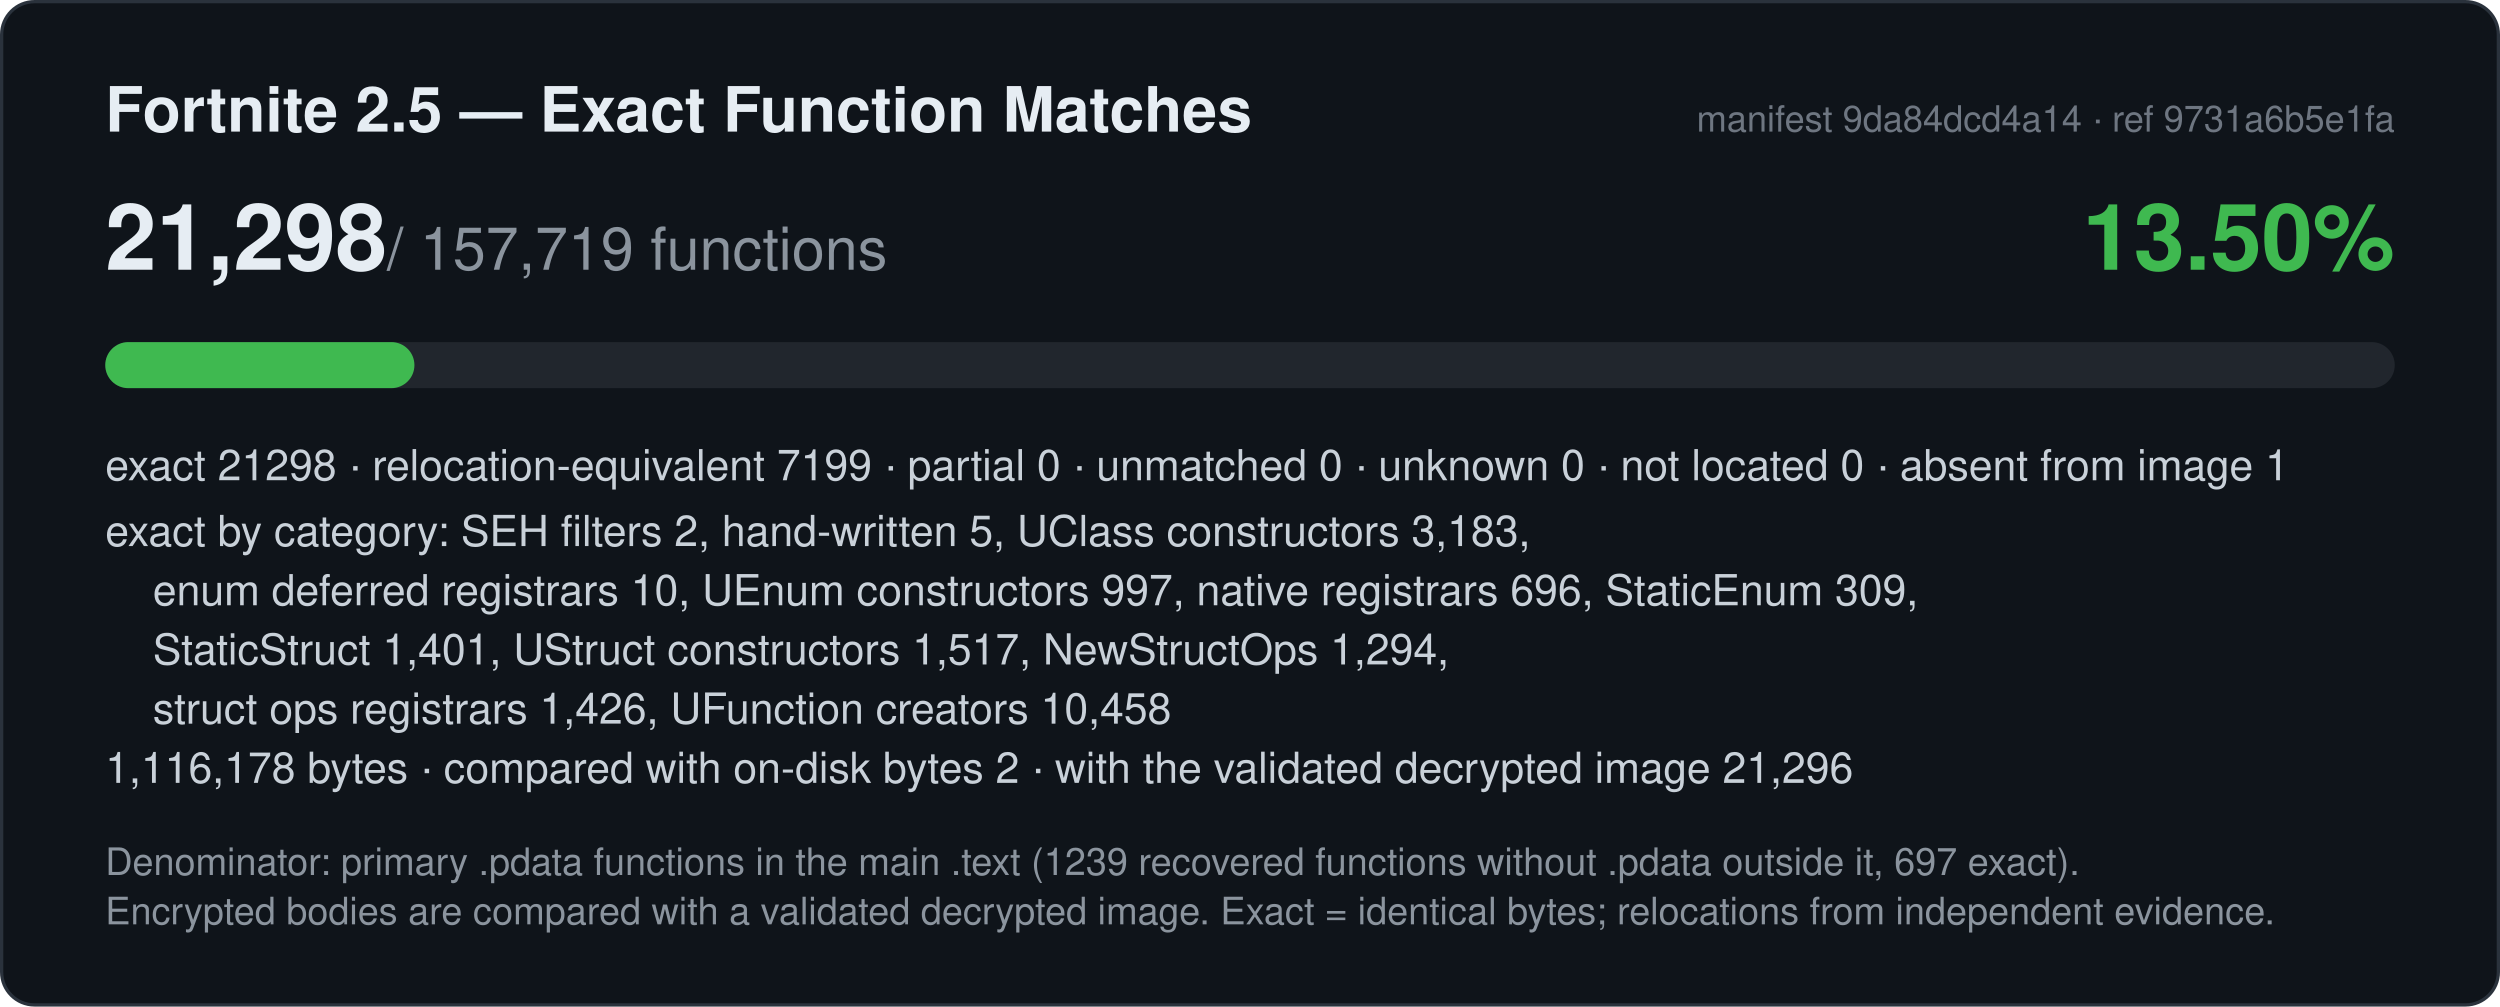
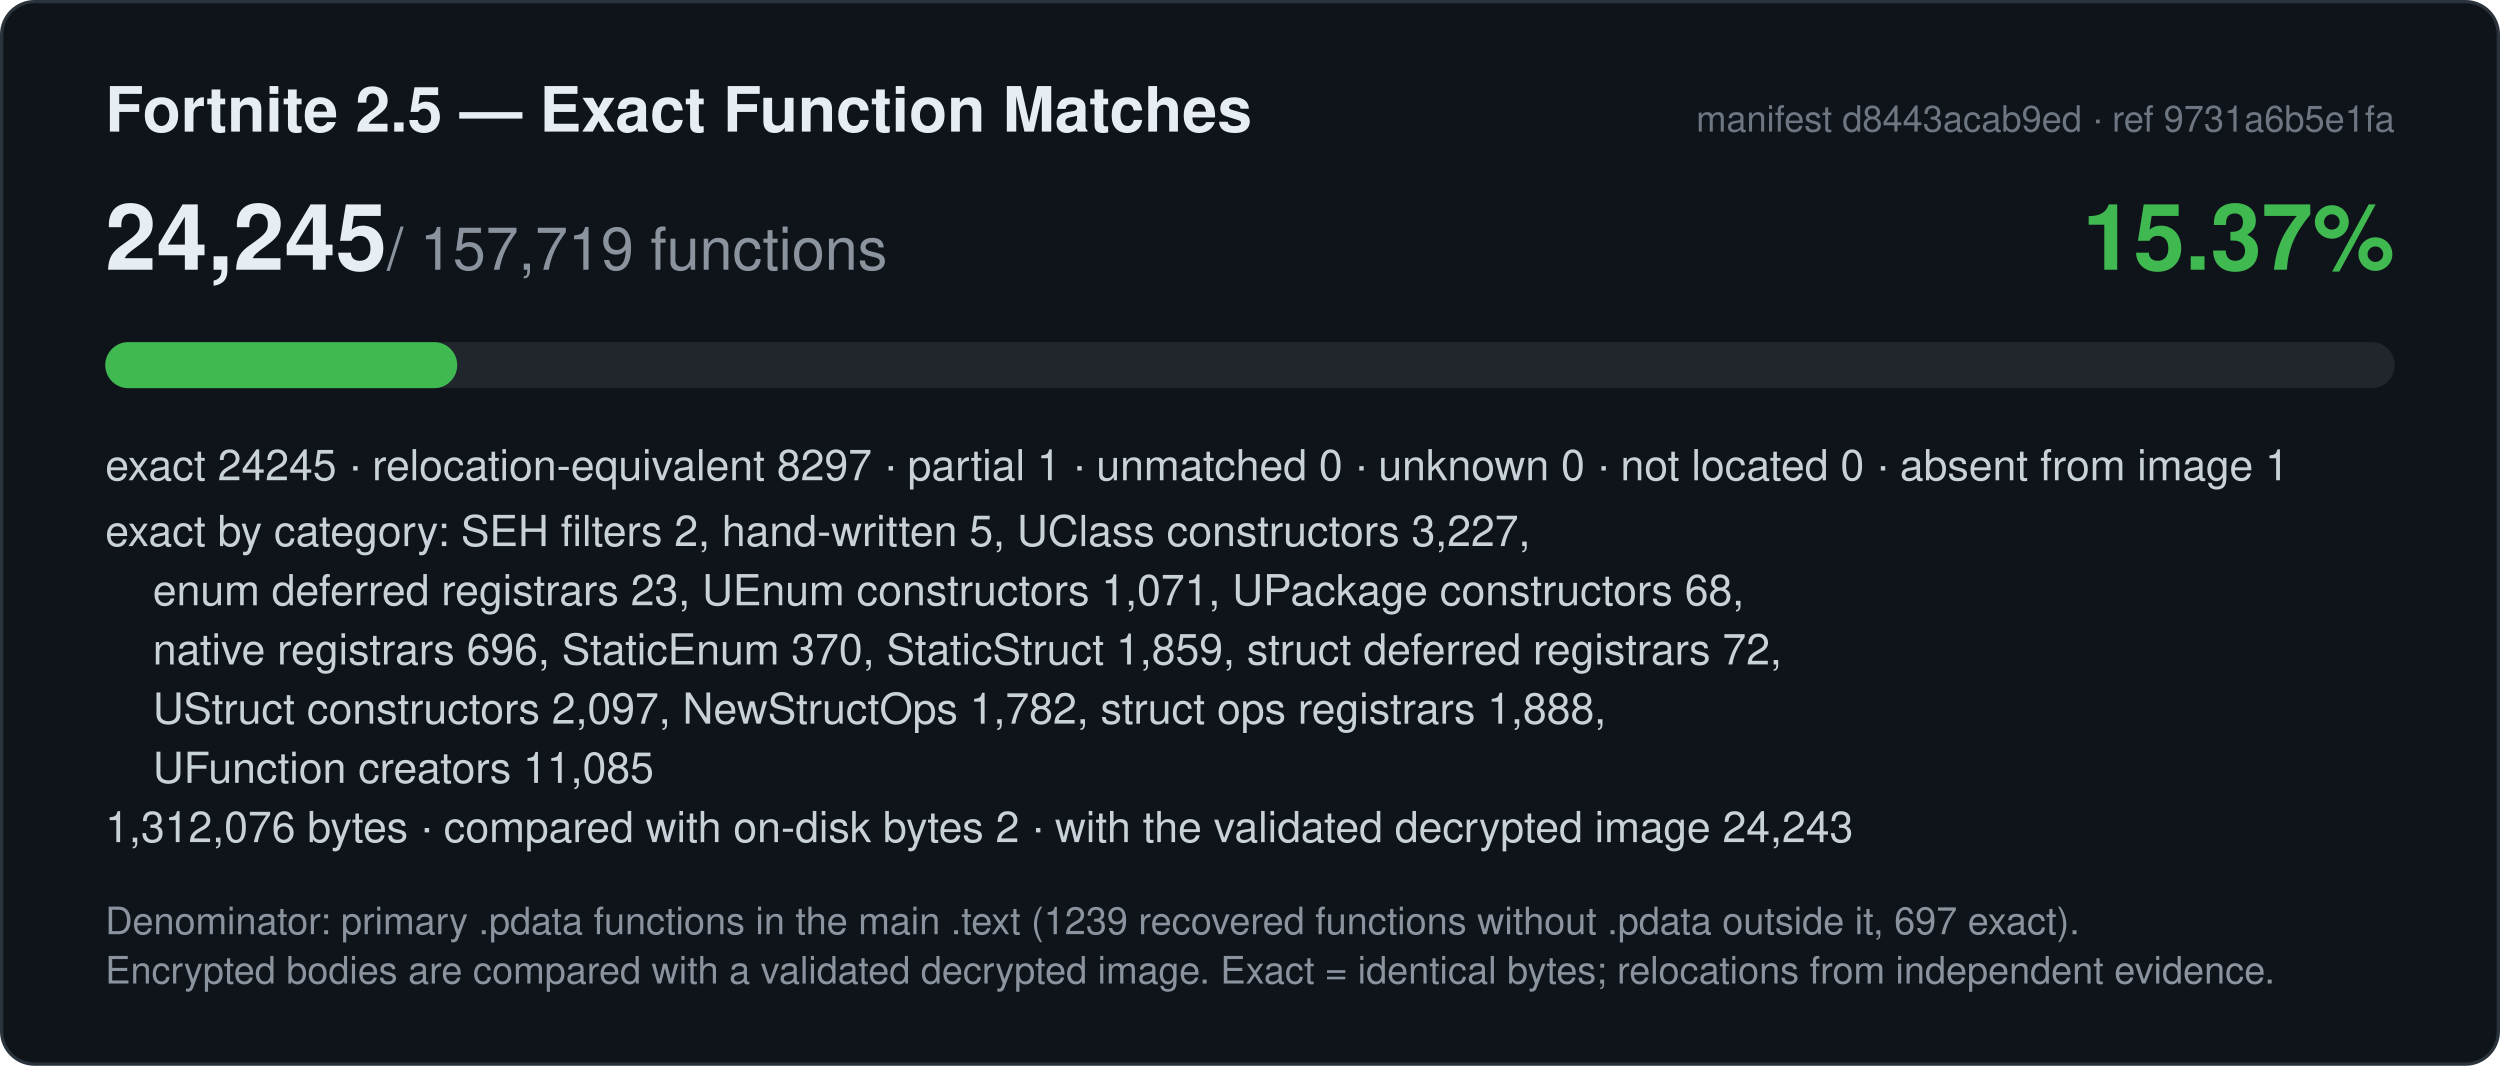
- <svg xmlns="http://www.w3.org/2000/svg" width="760" height="306" viewBox="0 0 760 306" role="img" aria-labelledby="t d">
-   <rect x="0.5" y="0.5" width="759" height="305" rx="10" fill="#0f141a" stroke="#2a323c" />
+ <svg xmlns="http://www.w3.org/2000/svg" width="760" height="324" viewBox="0 0 760 324" role="img" aria-labelledby="t d">
+   <rect x="0.5" y="0.5" width="759" height="323" rx="10" fill="#0f141a" stroke="#2a323c" />
  <text x="32" y="40" font-family="Segoe UI, -apple-system, Helvetica, Arial, sans-serif" font-size="19" font-weight="600" fill="#e6edf3">Fortnite 2.5 — Exact Function Matches</text>
-   <text x="32" y="82" font-family="Segoe UI, -apple-system, Helvetica, Arial, sans-serif" font-size="28" font-weight="700" fill="#e6edf3">21,298<tspan font-size="18" font-weight="400" fill="#8b949e"> / 157,719 functions</tspan>
+   <text x="32" y="82" font-family="Segoe UI, -apple-system, Helvetica, Arial, sans-serif" font-size="28" font-weight="700" fill="#e6edf3">24,245<tspan font-size="18" font-weight="400" fill="#8b949e"> / 157,719 functions</tspan>
  </text>
-   <text x="728" y="82" text-anchor="end" font-family="Segoe UI, -apple-system, Helvetica, Arial, sans-serif" font-size="28" font-weight="700" fill="#3fb950">13.50%</text>
+   <text x="728" y="82" text-anchor="end" font-family="Segoe UI, -apple-system, Helvetica, Arial, sans-serif" font-size="28" font-weight="700" fill="#3fb950">15.37%</text>
  <rect x="32" y="104" width="696" height="14" rx="7" fill="#21262d" />
-   <rect x="32" y="104" width="93.986" height="14" rx="7.000" fill="#3fb950" />
-   <text x="32" y="146" font-family="Segoe UI, -apple-system, Helvetica, Arial, sans-serif" font-size="13" fill="#c9d1d9">exact 21298 · relocation-equivalent 7199 · partial 0 · unmatched 0 · unknown 0 · not located 0 · absent from image 1</text>
-   <text x="32" y="166" font-family="Segoe UI, -apple-system, Helvetica, Arial, sans-serif" font-size="13" fill="#c9d1d9" xml:space="preserve">exact by category: SEH filters 2, hand-written 5, UClass constructors 3,183,</text>
-   <text x="32" y="184" font-family="Segoe UI, -apple-system, Helvetica, Arial, sans-serif" font-size="13" fill="#c9d1d9" xml:space="preserve">    enum deferred registrars 10, UEnum constructors 997, native registrars 696, StaticEnum 309,</text>
-   <text x="32" y="202" font-family="Segoe UI, -apple-system, Helvetica, Arial, sans-serif" font-size="13" fill="#c9d1d9" xml:space="preserve">    StaticStruct 1,401, UStruct constructors 1,517, NewStructOps 1,294,</text>
-   <text x="32" y="220" font-family="Segoe UI, -apple-system, Helvetica, Arial, sans-serif" font-size="13" fill="#c9d1d9" xml:space="preserve">    struct ops registrars 1,426, UFunction creators 10,458</text>
-   <text x="32" y="238" font-family="Segoe UI, -apple-system, Helvetica, Arial, sans-serif" font-size="13" fill="#c9d1d9">1,116,178 bytes · compared with on-disk bytes 2 · with the validated decrypted image 21,296</text>
-   <text x="32" y="266" font-family="Segoe UI, -apple-system, Helvetica, Arial, sans-serif" font-size="11.5" fill="#8b949e">Denominator: primary .pdata functions in the main .text (1239 recovered functions without .pdata outside it, 697 exact).</text>
-   <text x="32" y="281" font-family="Segoe UI, -apple-system, Helvetica, Arial, sans-serif" font-size="11.5" fill="#8b949e">Encrypted bodies are compared with a validated decrypted image. Exact = identical bytes; relocations from independent evidence.</text>
-   <text x="728" y="40" text-anchor="end" font-family="Segoe UI, -apple-system, Helvetica, Arial, sans-serif" font-size="11" fill="#6e7681">manifest 9da84dcd4a14 · ref 9731a6b5e1fa</text>
+   <rect x="32" y="104" width="106.991" height="14" rx="7.000" fill="#3fb950" />
+   <text x="32" y="146" font-family="Segoe UI, -apple-system, Helvetica, Arial, sans-serif" font-size="13" fill="#c9d1d9">exact 24245 · relocation-equivalent 8297 · partial 1 · unmatched 0 · unknown 0 · not located 0 · absent from image 1</text>
+   <text x="32" y="166" font-family="Segoe UI, -apple-system, Helvetica, Arial, sans-serif" font-size="13" fill="#c9d1d9" xml:space="preserve">exact by category: SEH filters 2, hand-written 5, UClass constructors 3,227,</text>
+   <text x="32" y="184" font-family="Segoe UI, -apple-system, Helvetica, Arial, sans-serif" font-size="13" fill="#c9d1d9" xml:space="preserve">    enum deferred registrars 23, UEnum constructors 1,071, UPackage constructors 68,</text>
+   <text x="32" y="202" font-family="Segoe UI, -apple-system, Helvetica, Arial, sans-serif" font-size="13" fill="#c9d1d9" xml:space="preserve">    native registrars 696, StaticEnum 370, StaticStruct 1,859, struct deferred registrars 72,</text>
+   <text x="32" y="220" font-family="Segoe UI, -apple-system, Helvetica, Arial, sans-serif" font-size="13" fill="#c9d1d9" xml:space="preserve">    UStruct constructors 2,097, NewStructOps 1,782, struct ops registrars 1,888,</text>
+   <text x="32" y="238" font-family="Segoe UI, -apple-system, Helvetica, Arial, sans-serif" font-size="13" fill="#c9d1d9" xml:space="preserve">    UFunction creators 11,085</text>
+   <text x="32" y="256" font-family="Segoe UI, -apple-system, Helvetica, Arial, sans-serif" font-size="13" fill="#c9d1d9">1,312,076 bytes · compared with on-disk bytes 2 · with the validated decrypted image 24,243</text>
+   <text x="32" y="284" font-family="Segoe UI, -apple-system, Helvetica, Arial, sans-serif" font-size="11.5" fill="#8b949e">Denominator: primary .pdata functions in the main .text (1239 recovered functions without .pdata outside it, 697 exact).</text>
+   <text x="32" y="299" font-family="Segoe UI, -apple-system, Helvetica, Arial, sans-serif" font-size="11.5" fill="#8b949e">Encrypted bodies are compared with a validated decrypted image. Exact = identical bytes; relocations from independent evidence.</text>
+   <text x="728" y="40" text-anchor="end" font-family="Segoe UI, -apple-system, Helvetica, Arial, sans-serif" font-size="11" fill="#6e7681">manifest d8443acab9ed · ref 9731a6b5e1fa</text>
</svg>
